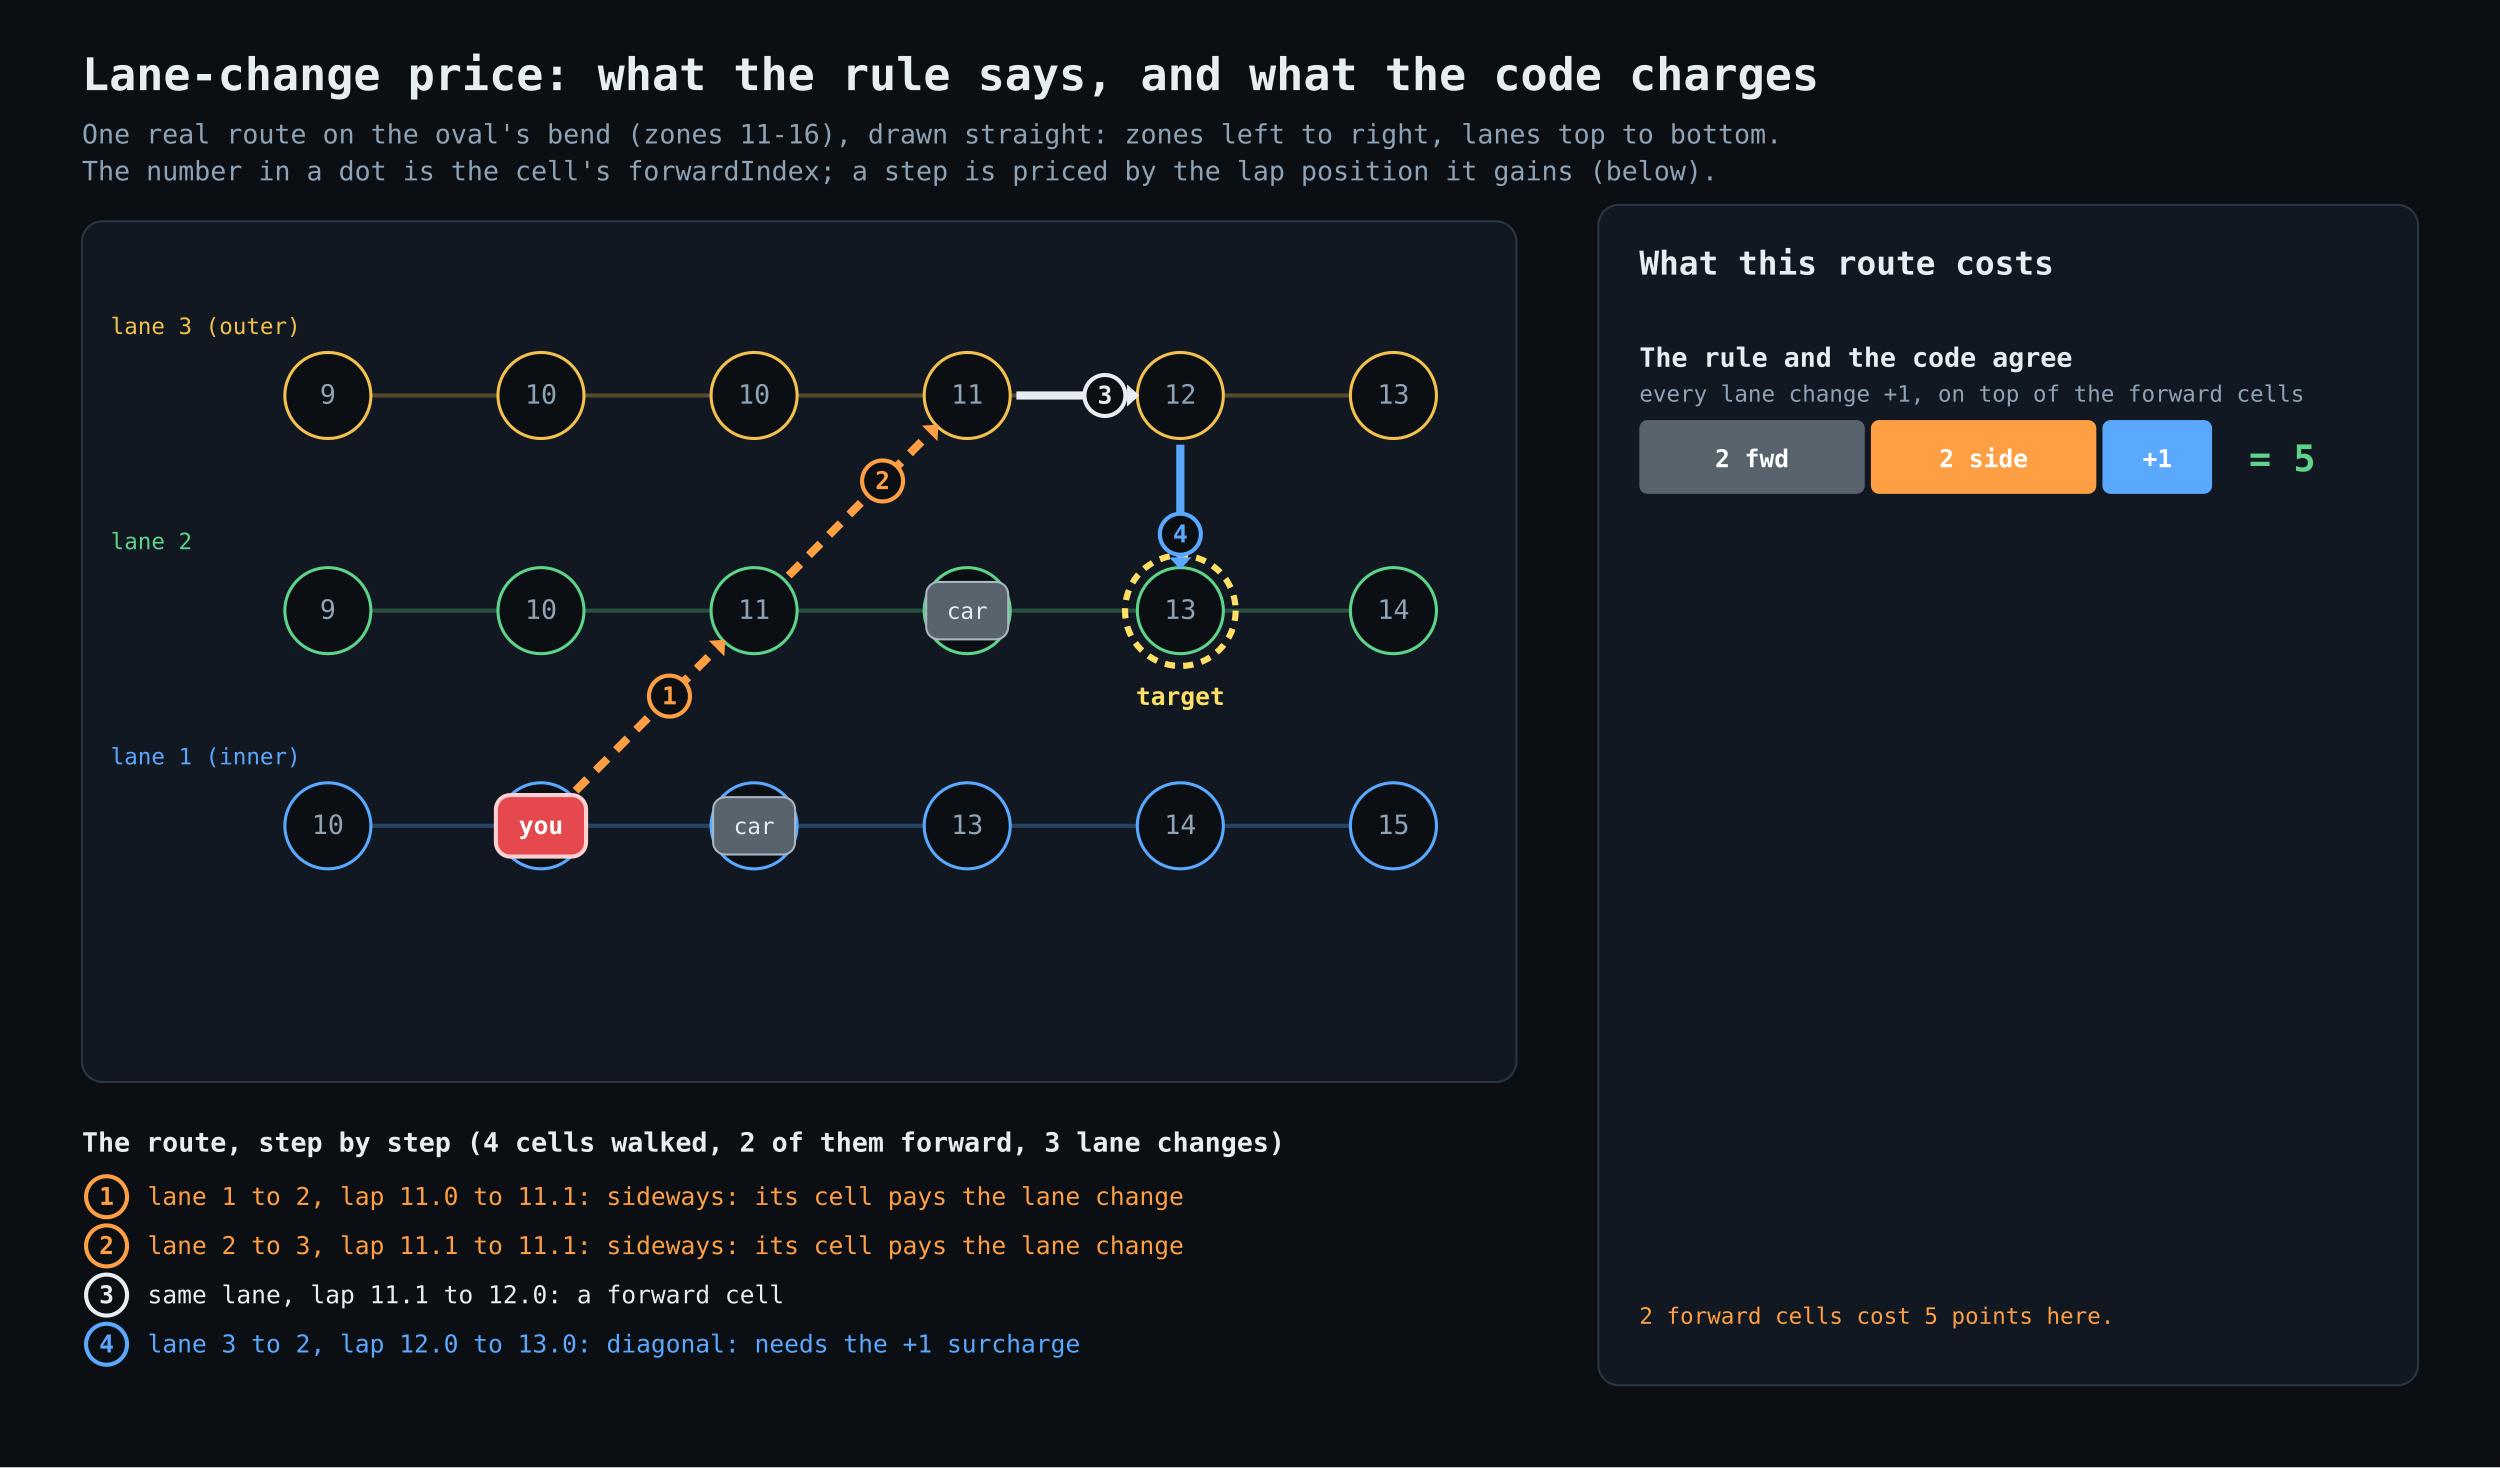
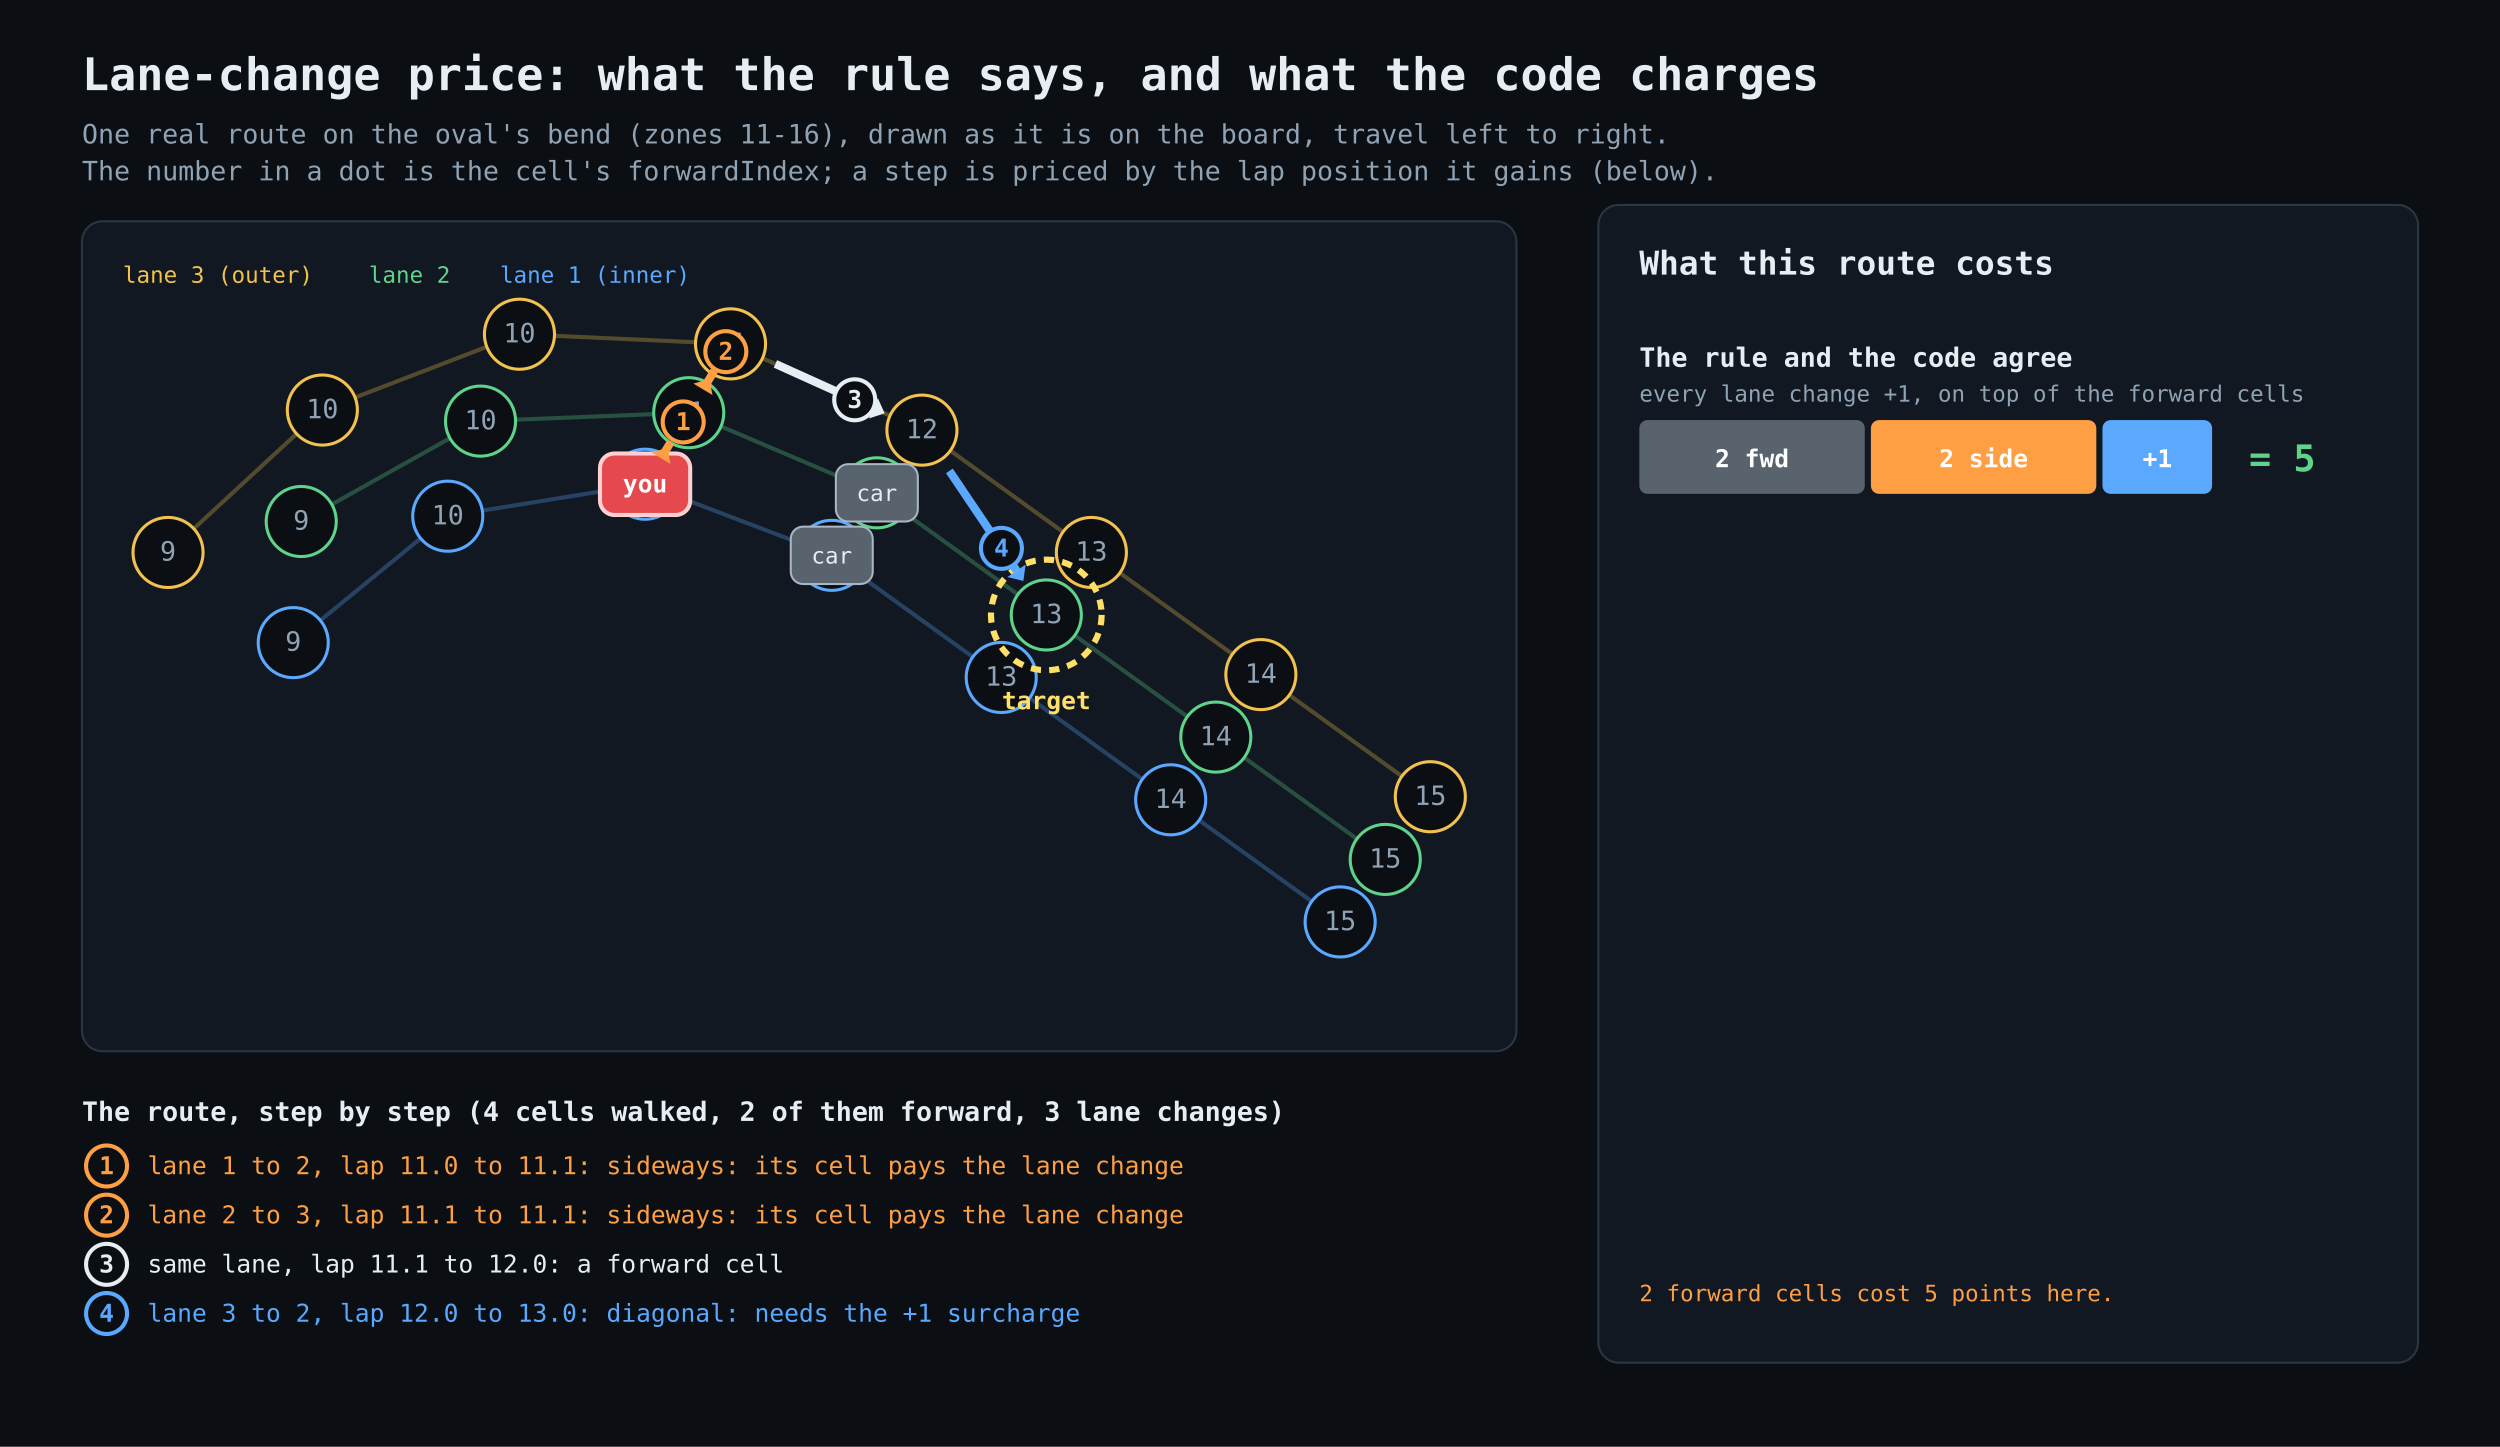
- <svg xmlns="http://www.w3.org/2000/svg" viewBox="0 0 1220 716" width="1220" height="716">
+ <svg xmlns="http://www.w3.org/2000/svg" viewBox="0 0 1220 706" width="1220" height="706">
  <defs>
    <pattern id="hatch" width="7" height="7" patternUnits="userSpaceOnUse" patternTransform="rotate(45)">
      <rect width="7" height="7" fill="#0b0f14" />
      <rect width="3" height="7" fill="#5aa9ff" opacity="0.5" />
    </pattern>
  </defs>
-   <rect x="0" y="0" width="1220" height="716" fill="#0b0f14" />
+   <rect x="0" y="0" width="1220" height="706" fill="#0b0f14" />
  <text x="40" y="44" fill="#e6edf3" font-size="22" font-weight="700" text-anchor="start" font-family="ui-monospace, Menlo, Consolas, monospace">Lane-change price: what the rule says, and what the code charges</text>
-   <text x="40" y="70" fill="#8fa3b5" font-size="13" font-weight="400" text-anchor="start" font-family="ui-monospace, Menlo, Consolas, monospace">One real route on the oval's bend (zones 11-16), drawn straight: zones left to right, lanes top to bottom.</text>
+   <text x="40" y="70" fill="#8fa3b5" font-size="13" font-weight="400" text-anchor="start" font-family="ui-monospace, Menlo, Consolas, monospace">One real route on the oval's bend (zones 11-16), drawn as it is on the board, travel left to right.</text>
  <text x="40" y="88" fill="#8fa3b5" font-size="13" font-weight="400" text-anchor="start" font-family="ui-monospace, Menlo, Consolas, monospace">The number in a dot is the cell's forwardIndex; a step is priced by the lap position it gains (below).</text>
-   <rect x="40" y="108" width="700" height="420" rx="10" fill="#111821" stroke="#2a3642" />
-   <polyline points="160.0,403.0 264.0,403.0 368.0,403.0 472.0,403.0 576.0,403.0 680.0,403.0" fill="none" stroke="#5aa9ff" stroke-width="2" opacity="0.3" />
-   <polyline points="160.0,298.0 264.0,298.0 368.0,298.0 472.0,298.0 576.0,298.0 680.0,298.0" fill="none" stroke="#5fd38a" stroke-width="2" opacity="0.3" />
-   <polyline points="160.0,193.0 264.0,193.0 368.0,193.0 472.0,193.0 576.0,193.0 680.0,193.0" fill="none" stroke="#f2c14e" stroke-width="2" opacity="0.3" />
-   <circle cx="160" cy="403" r="21" fill="#0b0f14" stroke="#5aa9ff" stroke-width="1.5" />
-   <text x="160" y="407" fill="#8fa3b5" font-size="13" font-weight="400" text-anchor="middle" font-family="ui-monospace, Menlo, Consolas, monospace">10</text>
-   <circle cx="160" cy="298" r="21" fill="#0b0f14" stroke="#5fd38a" stroke-width="1.5" />
-   <text x="160" y="302" fill="#8fa3b5" font-size="13" font-weight="400" text-anchor="middle" font-family="ui-monospace, Menlo, Consolas, monospace">9</text>
-   <circle cx="160" cy="193" r="21" fill="#0b0f14" stroke="#f2c14e" stroke-width="1.5" />
-   <text x="160" y="197" fill="#8fa3b5" font-size="13" font-weight="400" text-anchor="middle" font-family="ui-monospace, Menlo, Consolas, monospace">9</text>
-   <circle cx="264" cy="403" r="21" fill="#0b0f14" stroke="#5aa9ff" stroke-width="1.5" />
-   <text x="264" y="407" fill="#8fa3b5" font-size="13" font-weight="400" text-anchor="middle" font-family="ui-monospace, Menlo, Consolas, monospace">11</text>
-   <circle cx="264" cy="298" r="21" fill="#0b0f14" stroke="#5fd38a" stroke-width="1.5" />
-   <text x="264" y="302" fill="#8fa3b5" font-size="13" font-weight="400" text-anchor="middle" font-family="ui-monospace, Menlo, Consolas, monospace">10</text>
-   <circle cx="264" cy="193" r="21" fill="#0b0f14" stroke="#f2c14e" stroke-width="1.5" />
-   <text x="264" y="197" fill="#8fa3b5" font-size="13" font-weight="400" text-anchor="middle" font-family="ui-monospace, Menlo, Consolas, monospace">10</text>
-   <circle cx="368" cy="403" r="21" fill="#0b0f14" stroke="#5aa9ff" stroke-width="1.5" />
-   <text x="368" y="407" fill="#8fa3b5" font-size="13" font-weight="400" text-anchor="middle" font-family="ui-monospace, Menlo, Consolas, monospace">12</text>
-   <circle cx="368" cy="298" r="21" fill="#0b0f14" stroke="#5fd38a" stroke-width="1.5" />
-   <text x="368" y="302" fill="#8fa3b5" font-size="13" font-weight="400" text-anchor="middle" font-family="ui-monospace, Menlo, Consolas, monospace">11</text>
-   <circle cx="368" cy="193" r="21" fill="#0b0f14" stroke="#f2c14e" stroke-width="1.5" />
-   <text x="368" y="197" fill="#8fa3b5" font-size="13" font-weight="400" text-anchor="middle" font-family="ui-monospace, Menlo, Consolas, monospace">10</text>
-   <circle cx="472" cy="403" r="21" fill="#0b0f14" stroke="#5aa9ff" stroke-width="1.5" />
-   <text x="472" y="407" fill="#8fa3b5" font-size="13" font-weight="400" text-anchor="middle" font-family="ui-monospace, Menlo, Consolas, monospace">13</text>
-   <circle cx="472" cy="298" r="21" fill="#0b0f14" stroke="#5fd38a" stroke-width="1.5" />
-   <text x="472" y="302" fill="#8fa3b5" font-size="13" font-weight="400" text-anchor="middle" font-family="ui-monospace, Menlo, Consolas, monospace">12</text>
-   <circle cx="472" cy="193" r="21" fill="#0b0f14" stroke="#f2c14e" stroke-width="1.5" />
-   <text x="472" y="197" fill="#8fa3b5" font-size="13" font-weight="400" text-anchor="middle" font-family="ui-monospace, Menlo, Consolas, monospace">11</text>
-   <circle cx="576" cy="403" r="21" fill="#0b0f14" stroke="#5aa9ff" stroke-width="1.5" />
-   <text x="576" y="407" fill="#8fa3b5" font-size="13" font-weight="400" text-anchor="middle" font-family="ui-monospace, Menlo, Consolas, monospace">14</text>
-   <circle cx="576" cy="298" r="21" fill="#0b0f14" stroke="#5fd38a" stroke-width="1.5" />
-   <text x="576" y="302" fill="#8fa3b5" font-size="13" font-weight="400" text-anchor="middle" font-family="ui-monospace, Menlo, Consolas, monospace">13</text>
-   <circle cx="576" cy="193" r="21" fill="#0b0f14" stroke="#f2c14e" stroke-width="1.5" />
-   <text x="576" y="197" fill="#8fa3b5" font-size="13" font-weight="400" text-anchor="middle" font-family="ui-monospace, Menlo, Consolas, monospace">12</text>
-   <circle cx="680" cy="403" r="21" fill="#0b0f14" stroke="#5aa9ff" stroke-width="1.5" />
-   <text x="680" y="407" fill="#8fa3b5" font-size="13" font-weight="400" text-anchor="middle" font-family="ui-monospace, Menlo, Consolas, monospace">15</text>
-   <circle cx="680" cy="298" r="21" fill="#0b0f14" stroke="#5fd38a" stroke-width="1.5" />
-   <text x="680" y="302" fill="#8fa3b5" font-size="13" font-weight="400" text-anchor="middle" font-family="ui-monospace, Menlo, Consolas, monospace">14</text>
-   <circle cx="680" cy="193" r="21" fill="#0b0f14" stroke="#f2c14e" stroke-width="1.5" />
-   <text x="680" y="197" fill="#8fa3b5" font-size="13" font-weight="400" text-anchor="middle" font-family="ui-monospace, Menlo, Consolas, monospace">13</text>
-   <text x="54" y="373" fill="#5aa9ff" font-size="11" font-weight="400" text-anchor="start" font-family="ui-monospace, Menlo, Consolas, monospace">lane 1 (inner)</text>
-   <text x="54" y="268" fill="#5fd38a" font-size="11" font-weight="400" text-anchor="start" font-family="ui-monospace, Menlo, Consolas, monospace">lane 2</text>
-   <text x="54" y="163" fill="#f2c14e" font-size="11" font-weight="400" text-anchor="start" font-family="ui-monospace, Menlo, Consolas, monospace">lane 3 (outer)</text>
-   <rect x="348" y="389" width="40" height="28" rx="6" fill="#59636e" stroke="#a9b6c3" />
-   <text x="368" y="407" fill="#e6edf3" font-size="11" font-weight="400" text-anchor="middle" font-family="ui-monospace, Menlo, Consolas, monospace">car</text>
-   <rect x="452" y="284" width="40" height="28" rx="6" fill="#59636e" stroke="#a9b6c3" />
-   <text x="472" y="302" fill="#e6edf3" font-size="11" font-weight="400" text-anchor="middle" font-family="ui-monospace, Menlo, Consolas, monospace">car</text>
-   <rect x="242" y="388" width="44" height="30" rx="7" fill="#e5484d" stroke="#ffd0d2" stroke-width="2" />
-   <text x="264" y="407" fill="#fff" font-size="12" font-weight="700" text-anchor="middle" font-family="ui-monospace, Menlo, Consolas, monospace">you</text>
-   <circle cx="576" cy="298" r="27" fill="none" stroke="#ffe066" stroke-width="3" stroke-dasharray="5 4" />
-   <text x="576" y="344" fill="#ffe066" font-size="12" font-weight="700" text-anchor="middle" font-family="ui-monospace, Menlo, Consolas, monospace">target</text>
-   <line x1="280.9" y1="385.9" x2="349.7" y2="316.5" stroke="#ff9f43" stroke-width="4" stroke-dasharray="8 6" />
-   <polygon points="353.9,312.2 353.5,320.3 345.9,312.7" fill="#ff9f43" />
-   <circle cx="326.7" cy="339.7" r="10" fill="#0b0f14" stroke="#ff9f43" stroke-width="2" />
-   <text x="326.7" y="343.7" fill="#ff9f43" font-size="12" font-weight="700" text-anchor="middle" font-family="ui-monospace, Menlo, Consolas, monospace">1</text>
-   <line x1="384.9" y1="280.9" x2="453.7" y2="211.5" stroke="#ff9f43" stroke-width="4" stroke-dasharray="8 6" />
-   <polygon points="457.9,207.2 457.5,215.3 449.9,207.7" fill="#ff9f43" />
-   <circle cx="430.7" cy="234.7" r="10" fill="#0b0f14" stroke="#ff9f43" stroke-width="2" />
-   <text x="430.7" y="238.7" fill="#ff9f43" font-size="12" font-weight="700" text-anchor="middle" font-family="ui-monospace, Menlo, Consolas, monospace">2</text>
-   <line x1="496.0" y1="193.0" x2="550.0" y2="193.0" stroke="#e6edf3" stroke-width="4" />
-   <polygon points="556.0,193.0 550.0,198.4 550.0,187.6" fill="#e6edf3" />
-   <circle cx="539.2" cy="193" r="10" fill="#0b0f14" stroke="#e6edf3" stroke-width="2" />
-   <text x="539.2" y="197" fill="#e6edf3" font-size="12" font-weight="700" text-anchor="middle" font-family="ui-monospace, Menlo, Consolas, monospace">3</text>
-   <line x1="576.0" y1="217.0" x2="576.0" y2="272.0" stroke="#5aa9ff" stroke-width="4" />
-   <polygon points="576.0,278.0 570.6,272.0 581.4,272.0" fill="#5aa9ff" />
-   <circle cx="576" cy="260.7" r="10" fill="#0b0f14" stroke="#5aa9ff" stroke-width="2" />
-   <text x="576" y="264.7" fill="#5aa9ff" font-size="12" font-weight="700" text-anchor="middle" font-family="ui-monospace, Menlo, Consolas, monospace">4</text>
-   <text x="40" y="562" fill="#e6edf3" font-size="13" font-weight="700" text-anchor="start" font-family="ui-monospace, Menlo, Consolas, monospace">The route, step by step (4 cells walked, 2 of them forward, 3 lane changes)</text>
-   <circle cx="52" cy="584" r="10" fill="#0b0f14" stroke="#ff9f43" stroke-width="2" />
-   <text x="52" y="588" fill="#ff9f43" font-size="12" font-weight="700" text-anchor="middle" font-family="ui-monospace, Menlo, Consolas, monospace">1</text>
-   <text x="72" y="588" fill="#ff9f43" font-size="12" font-weight="400" text-anchor="start" font-family="ui-monospace, Menlo, Consolas, monospace">lane 1 to 2, lap 11.0 to 11.1: sideways: its cell pays the lane change</text>
-   <circle cx="52" cy="608" r="10" fill="#0b0f14" stroke="#ff9f43" stroke-width="2" />
-   <text x="52" y="612" fill="#ff9f43" font-size="12" font-weight="700" text-anchor="middle" font-family="ui-monospace, Menlo, Consolas, monospace">2</text>
-   <text x="72" y="612" fill="#ff9f43" font-size="12" font-weight="400" text-anchor="start" font-family="ui-monospace, Menlo, Consolas, monospace">lane 2 to 3, lap 11.1 to 11.1: sideways: its cell pays the lane change</text>
-   <circle cx="52" cy="632" r="10" fill="#0b0f14" stroke="#e6edf3" stroke-width="2" />
-   <text x="52" y="636" fill="#e6edf3" font-size="12" font-weight="700" text-anchor="middle" font-family="ui-monospace, Menlo, Consolas, monospace">3</text>
-   <text x="72" y="636" fill="#e6edf3" font-size="12" font-weight="400" text-anchor="start" font-family="ui-monospace, Menlo, Consolas, monospace">same lane, lap 11.1 to 12.0: a forward cell</text>
-   <circle cx="52" cy="656" r="10" fill="#0b0f14" stroke="#5aa9ff" stroke-width="2" />
-   <text x="52" y="660" fill="#5aa9ff" font-size="12" font-weight="700" text-anchor="middle" font-family="ui-monospace, Menlo, Consolas, monospace">4</text>
-   <text x="72" y="660" fill="#5aa9ff" font-size="12" font-weight="400" text-anchor="start" font-family="ui-monospace, Menlo, Consolas, monospace">lane 3 to 2, lap 12.0 to 13.0: diagonal: needs the +1 surcharge</text>
-   <rect x="780" y="100" width="400" height="576" rx="10" fill="#111821" stroke="#2a3642" />
+   <rect x="40" y="108" width="700" height="405" rx="10" fill="#111821" stroke="#2a3642" />
+   <polyline points="143.1,313.6 218.5,251.9 314.8,236.3 405.9,271.0 488.6,330.6 571.3,390.3 654.0,449.9" fill="none" stroke="#5aa9ff" stroke-width="2" opacity="0.3" />
+   <polyline points="147.0,254.5 234.5,205.5 336.1,201.4 427.9,240.5 510.6,300.1 593.3,359.7 676.0,419.4" fill="none" stroke="#5fd38a" stroke-width="2" opacity="0.3" />
+   <polyline points="82.0,269.6 157.3,200.1 253.5,163.1 356.5,167.8 449.9,209.9 532.6,269.6 615.3,329.2 698.0,388.8" fill="none" stroke="#f2c14e" stroke-width="2" opacity="0.3" />
+   <circle cx="143.1" cy="313.6" r="17.1" fill="#0b0f14" stroke="#5aa9ff" stroke-width="1.5" />
+   <text x="143.1" y="317.6" fill="#8fa3b5" font-size="13" font-weight="400" text-anchor="middle" font-family="ui-monospace, Menlo, Consolas, monospace">9</text>
+   <circle cx="218.5" cy="251.9" r="17.1" fill="#0b0f14" stroke="#5aa9ff" stroke-width="1.5" />
+   <text x="218.5" y="255.9" fill="#8fa3b5" font-size="13" font-weight="400" text-anchor="middle" font-family="ui-monospace, Menlo, Consolas, monospace">10</text>
+   <circle cx="314.8" cy="236.3" r="17.1" fill="#0b0f14" stroke="#5aa9ff" stroke-width="1.5" />
+   <text x="314.8" y="240.3" fill="#8fa3b5" font-size="13" font-weight="400" text-anchor="middle" font-family="ui-monospace, Menlo, Consolas, monospace">11</text>
+   <circle cx="405.9" cy="271" r="17.1" fill="#0b0f14" stroke="#5aa9ff" stroke-width="1.5" />
+   <text x="405.9" y="275" fill="#8fa3b5" font-size="13" font-weight="400" text-anchor="middle" font-family="ui-monospace, Menlo, Consolas, monospace">12</text>
+   <circle cx="488.6" cy="330.6" r="17.1" fill="#0b0f14" stroke="#5aa9ff" stroke-width="1.5" />
+   <text x="488.6" y="334.6" fill="#8fa3b5" font-size="13" font-weight="400" text-anchor="middle" font-family="ui-monospace, Menlo, Consolas, monospace">13</text>
+   <circle cx="571.3" cy="390.3" r="17.1" fill="#0b0f14" stroke="#5aa9ff" stroke-width="1.5" />
+   <text x="571.3" y="394.3" fill="#8fa3b5" font-size="13" font-weight="400" text-anchor="middle" font-family="ui-monospace, Menlo, Consolas, monospace">14</text>
+   <circle cx="654" cy="449.9" r="17.1" fill="#0b0f14" stroke="#5aa9ff" stroke-width="1.5" />
+   <text x="654" y="453.9" fill="#8fa3b5" font-size="13" font-weight="400" text-anchor="middle" font-family="ui-monospace, Menlo, Consolas, monospace">15</text>
+   <circle cx="147" cy="254.5" r="17.1" fill="#0b0f14" stroke="#5fd38a" stroke-width="1.5" />
+   <text x="147" y="258.5" fill="#8fa3b5" font-size="13" font-weight="400" text-anchor="middle" font-family="ui-monospace, Menlo, Consolas, monospace">9</text>
+   <circle cx="234.5" cy="205.5" r="17.1" fill="#0b0f14" stroke="#5fd38a" stroke-width="1.5" />
+   <text x="234.5" y="209.5" fill="#8fa3b5" font-size="13" font-weight="400" text-anchor="middle" font-family="ui-monospace, Menlo, Consolas, monospace">10</text>
+   <circle cx="336.1" cy="201.4" r="17.1" fill="#0b0f14" stroke="#5fd38a" stroke-width="1.5" />
+   <text x="336.1" y="205.4" fill="#8fa3b5" font-size="13" font-weight="400" text-anchor="middle" font-family="ui-monospace, Menlo, Consolas, monospace">11</text>
+   <circle cx="427.9" cy="240.5" r="17.1" fill="#0b0f14" stroke="#5fd38a" stroke-width="1.5" />
+   <text x="427.9" y="244.5" fill="#8fa3b5" font-size="13" font-weight="400" text-anchor="middle" font-family="ui-monospace, Menlo, Consolas, monospace">12</text>
+   <circle cx="510.6" cy="300.1" r="17.1" fill="#0b0f14" stroke="#5fd38a" stroke-width="1.5" />
+   <text x="510.6" y="304.1" fill="#8fa3b5" font-size="13" font-weight="400" text-anchor="middle" font-family="ui-monospace, Menlo, Consolas, monospace">13</text>
+   <circle cx="593.3" cy="359.7" r="17.1" fill="#0b0f14" stroke="#5fd38a" stroke-width="1.5" />
+   <text x="593.3" y="363.7" fill="#8fa3b5" font-size="13" font-weight="400" text-anchor="middle" font-family="ui-monospace, Menlo, Consolas, monospace">14</text>
+   <circle cx="676" cy="419.4" r="17.1" fill="#0b0f14" stroke="#5fd38a" stroke-width="1.5" />
+   <text x="676" y="423.4" fill="#8fa3b5" font-size="13" font-weight="400" text-anchor="middle" font-family="ui-monospace, Menlo, Consolas, monospace">15</text>
+   <circle cx="82" cy="269.6" r="17.1" fill="#0b0f14" stroke="#f2c14e" stroke-width="1.5" />
+   <text x="82" y="273.6" fill="#8fa3b5" font-size="13" font-weight="400" text-anchor="middle" font-family="ui-monospace, Menlo, Consolas, monospace">9</text>
+   <circle cx="157.3" cy="200.1" r="17.1" fill="#0b0f14" stroke="#f2c14e" stroke-width="1.5" />
+   <text x="157.3" y="204.1" fill="#8fa3b5" font-size="13" font-weight="400" text-anchor="middle" font-family="ui-monospace, Menlo, Consolas, monospace">10</text>
+   <circle cx="253.5" cy="163.1" r="17.1" fill="#0b0f14" stroke="#f2c14e" stroke-width="1.5" />
+   <text x="253.5" y="167.1" fill="#8fa3b5" font-size="13" font-weight="400" text-anchor="middle" font-family="ui-monospace, Menlo, Consolas, monospace">10</text>
+   <circle cx="356.5" cy="167.8" r="17.1" fill="#0b0f14" stroke="#f2c14e" stroke-width="1.5" />
+   <text x="356.5" y="171.8" fill="#8fa3b5" font-size="13" font-weight="400" text-anchor="middle" font-family="ui-monospace, Menlo, Consolas, monospace">11</text>
+   <circle cx="449.9" cy="209.9" r="17.1" fill="#0b0f14" stroke="#f2c14e" stroke-width="1.5" />
+   <text x="449.9" y="213.9" fill="#8fa3b5" font-size="13" font-weight="400" text-anchor="middle" font-family="ui-monospace, Menlo, Consolas, monospace">12</text>
+   <circle cx="532.6" cy="269.6" r="17.1" fill="#0b0f14" stroke="#f2c14e" stroke-width="1.5" />
+   <text x="532.6" y="273.6" fill="#8fa3b5" font-size="13" font-weight="400" text-anchor="middle" font-family="ui-monospace, Menlo, Consolas, monospace">13</text>
+   <circle cx="615.3" cy="329.2" r="17.1" fill="#0b0f14" stroke="#f2c14e" stroke-width="1.5" />
+   <text x="615.3" y="333.2" fill="#8fa3b5" font-size="13" font-weight="400" text-anchor="middle" font-family="ui-monospace, Menlo, Consolas, monospace">14</text>
+   <circle cx="698" cy="388.8" r="17.1" fill="#0b0f14" stroke="#f2c14e" stroke-width="1.5" />
+   <text x="698" y="392.8" fill="#8fa3b5" font-size="13" font-weight="400" text-anchor="middle" font-family="ui-monospace, Menlo, Consolas, monospace">15</text>
+   <text x="60" y="138" fill="#f2c14e" font-size="11" font-weight="400" text-anchor="start" font-family="ui-monospace, Menlo, Consolas, monospace">lane 3 (outer)</text>
+   <text x="180" y="138" fill="#5fd38a" font-size="11" font-weight="400" text-anchor="start" font-family="ui-monospace, Menlo, Consolas, monospace">lane 2</text>
+   <text x="244" y="138" fill="#5aa9ff" font-size="11" font-weight="400" text-anchor="start" font-family="ui-monospace, Menlo, Consolas, monospace">lane 1 (inner)</text>
+   <rect x="385.9" y="257" width="40" height="28" rx="6" fill="#59636e" stroke="#a9b6c3" />
+   <text x="405.9" y="275" fill="#e6edf3" font-size="11" font-weight="400" text-anchor="middle" font-family="ui-monospace, Menlo, Consolas, monospace">car</text>
+   <rect x="407.9" y="226.5" width="40" height="28" rx="6" fill="#59636e" stroke="#a9b6c3" />
+   <text x="427.9" y="244.5" fill="#e6edf3" font-size="11" font-weight="400" text-anchor="middle" font-family="ui-monospace, Menlo, Consolas, monospace">car</text>
+   <rect x="292.8" y="221.3" width="44" height="30" rx="7" fill="#e5484d" stroke="#ffd0d2" stroke-width="2" />
+   <text x="314.8" y="240.3" fill="#fff" font-size="12" font-weight="700" text-anchor="middle" font-family="ui-monospace, Menlo, Consolas, monospace">you</text>
+   <circle cx="510.6" cy="300.1" r="27" fill="none" stroke="#ffe066" stroke-width="3" stroke-dasharray="5 4" />
+   <text x="510.6" y="346.1" fill="#ffe066" font-size="12" font-weight="700" text-anchor="middle" font-family="ui-monospace, Menlo, Consolas, monospace">target</text>
+   <line x1="327.3" y1="215.8" x2="322.6" y2="223.6" stroke="#ff9f43" stroke-width="4" stroke-dasharray="8 6" />
+   <polygon points="325.7,218.5 327.2,226.4 318.0,220.8" fill="#ff9f43" />
+   <circle cx="333.4" cy="205.9" r="10" fill="#0b0f14" stroke="#ff9f43" stroke-width="2" />
+   <text x="333.4" y="209.9" fill="#ff9f43" font-size="12" font-weight="700" text-anchor="middle" font-family="ui-monospace, Menlo, Consolas, monospace">1</text>
+   <line x1="348.6" y1="180.9" x2="343.1" y2="190.0" stroke="#ff9f43" stroke-width="4" stroke-dasharray="8 6" />
+   <polygon points="346.2,184.9 347.7,192.8 338.4,187.2" fill="#ff9f43" />
+   <circle cx="354.2" cy="171.6" r="10" fill="#0b0f14" stroke="#ff9f43" stroke-width="2" />
+   <text x="354.2" y="175.6" fill="#ff9f43" font-size="12" font-weight="700" text-anchor="middle" font-family="ui-monospace, Menlo, Consolas, monospace">2</text>
+   <line x1="378.4" y1="177.6" x2="426.2" y2="199.2" stroke="#e6edf3" stroke-width="4" />
+   <polygon points="431.7,201.7 424.0,204.2 428.4,194.3" fill="#e6edf3" />
+   <circle cx="417.1" cy="195.1" r="10" fill="#0b0f14" stroke="#e6edf3" stroke-width="2" />
+   <text x="417.1" y="199.1" fill="#e6edf3" font-size="12" font-weight="700" text-anchor="middle" font-family="ui-monospace, Menlo, Consolas, monospace">3</text>
+   <line x1="463.3" y1="229.8" x2="496.1" y2="278.5" stroke="#5aa9ff" stroke-width="4" />
+   <polygon points="499.4,283.5 491.6,281.6 500.5,275.5" fill="#5aa9ff" />
+   <circle cx="488.7" cy="267.6" r="10" fill="#0b0f14" stroke="#5aa9ff" stroke-width="2" />
+   <text x="488.7" y="271.6" fill="#5aa9ff" font-size="12" font-weight="700" text-anchor="middle" font-family="ui-monospace, Menlo, Consolas, monospace">4</text>
+   <text x="40" y="547" fill="#e6edf3" font-size="13" font-weight="700" text-anchor="start" font-family="ui-monospace, Menlo, Consolas, monospace">The route, step by step (4 cells walked, 2 of them forward, 3 lane changes)</text>
+   <circle cx="52" cy="569" r="10" fill="#0b0f14" stroke="#ff9f43" stroke-width="2" />
+   <text x="52" y="573" fill="#ff9f43" font-size="12" font-weight="700" text-anchor="middle" font-family="ui-monospace, Menlo, Consolas, monospace">1</text>
+   <text x="72" y="573" fill="#ff9f43" font-size="12" font-weight="400" text-anchor="start" font-family="ui-monospace, Menlo, Consolas, monospace">lane 1 to 2, lap 11.0 to 11.1: sideways: its cell pays the lane change</text>
+   <circle cx="52" cy="593" r="10" fill="#0b0f14" stroke="#ff9f43" stroke-width="2" />
+   <text x="52" y="597" fill="#ff9f43" font-size="12" font-weight="700" text-anchor="middle" font-family="ui-monospace, Menlo, Consolas, monospace">2</text>
+   <text x="72" y="597" fill="#ff9f43" font-size="12" font-weight="400" text-anchor="start" font-family="ui-monospace, Menlo, Consolas, monospace">lane 2 to 3, lap 11.1 to 11.1: sideways: its cell pays the lane change</text>
+   <circle cx="52" cy="617" r="10" fill="#0b0f14" stroke="#e6edf3" stroke-width="2" />
+   <text x="52" y="621" fill="#e6edf3" font-size="12" font-weight="700" text-anchor="middle" font-family="ui-monospace, Menlo, Consolas, monospace">3</text>
+   <text x="72" y="621" fill="#e6edf3" font-size="12" font-weight="400" text-anchor="start" font-family="ui-monospace, Menlo, Consolas, monospace">same lane, lap 11.1 to 12.0: a forward cell</text>
+   <circle cx="52" cy="641" r="10" fill="#0b0f14" stroke="#5aa9ff" stroke-width="2" />
+   <text x="52" y="645" fill="#5aa9ff" font-size="12" font-weight="700" text-anchor="middle" font-family="ui-monospace, Menlo, Consolas, monospace">4</text>
+   <text x="72" y="645" fill="#5aa9ff" font-size="12" font-weight="400" text-anchor="start" font-family="ui-monospace, Menlo, Consolas, monospace">lane 3 to 2, lap 12.0 to 13.0: diagonal: needs the +1 surcharge</text>
+   <rect x="780" y="100" width="400" height="565" rx="10" fill="#111821" stroke="#2a3642" />
  <text x="800" y="134" fill="#e6edf3" font-size="16" font-weight="700" text-anchor="start" font-family="ui-monospace, Menlo, Consolas, monospace">What this route costs</text>
  <text x="800" y="179" fill="#e6edf3" font-size="13" font-weight="700" text-anchor="start" font-family="ui-monospace, Menlo, Consolas, monospace">The rule and the code agree</text>
  <text x="800" y="196" fill="#8fa3b5" font-size="11" font-weight="400" text-anchor="start" font-family="ui-monospace, Menlo, Consolas, monospace">every lane change +1, on top of the forward cells</text>
  <rect x="800" y="205" width="110" height="36" rx="4" fill="#59636e" />
  <text x="855" y="228" fill="#fff" font-size="12" font-weight="700" text-anchor="middle" font-family="ui-monospace, Menlo, Consolas, monospace">2 fwd</text>
  <rect x="913" y="205" width="110" height="36" rx="4" fill="#ff9f43" />
  <text x="968" y="228" fill="#fff" font-size="12" font-weight="700" text-anchor="middle" font-family="ui-monospace, Menlo, Consolas, monospace">2 side</text>
  <rect x="1026" y="205" width="53.5" height="36" rx="4" fill="#5aa9ff" />
  <text x="1052.8" y="228" fill="#fff" font-size="12" font-weight="700" text-anchor="middle" font-family="ui-monospace, Menlo, Consolas, monospace">+1</text>
  <text x="1097.5" y="230" fill="#5fd38a" font-size="18" font-weight="700" text-anchor="start" font-family="ui-monospace, Menlo, Consolas, monospace">= 5</text>
-   <text x="800" y="646" fill="#ff9f43" font-size="11" font-weight="400" text-anchor="start" font-family="ui-monospace, Menlo, Consolas, monospace">2 forward cells cost 5 points here.</text>
+   <text x="800" y="635" fill="#ff9f43" font-size="11" font-weight="400" text-anchor="start" font-family="ui-monospace, Menlo, Consolas, monospace">2 forward cells cost 5 points here.</text>
</svg>
